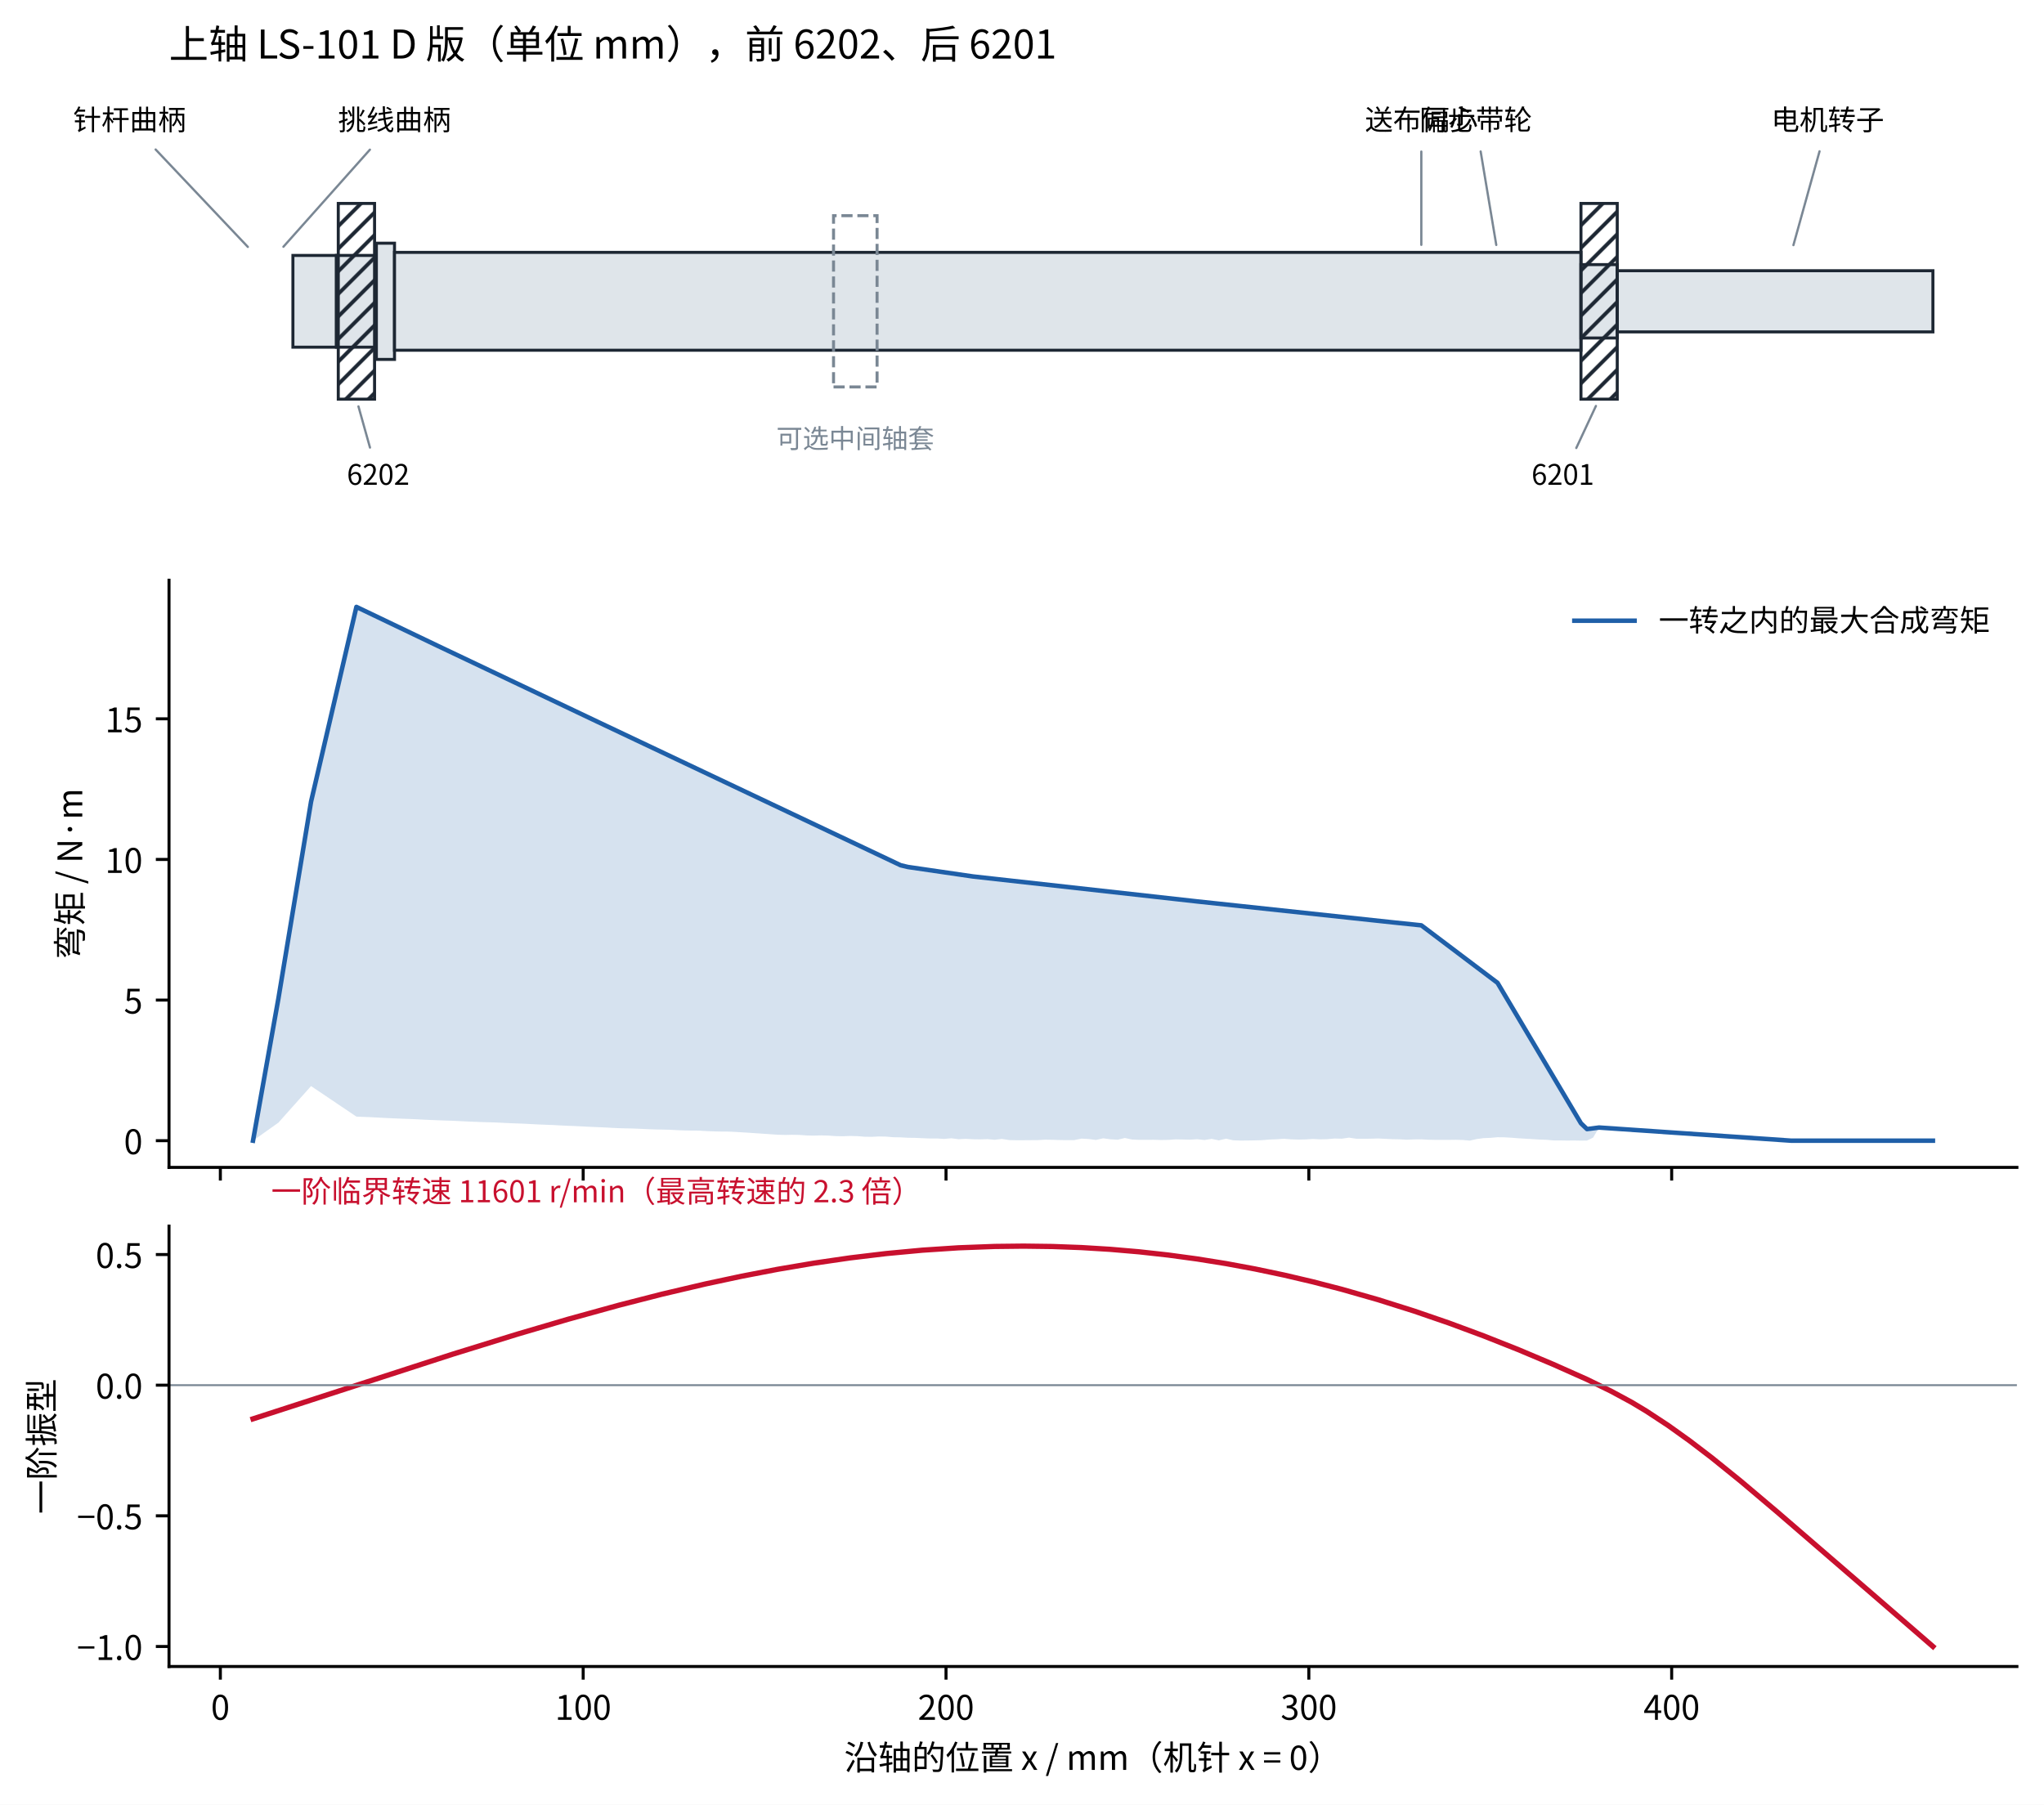
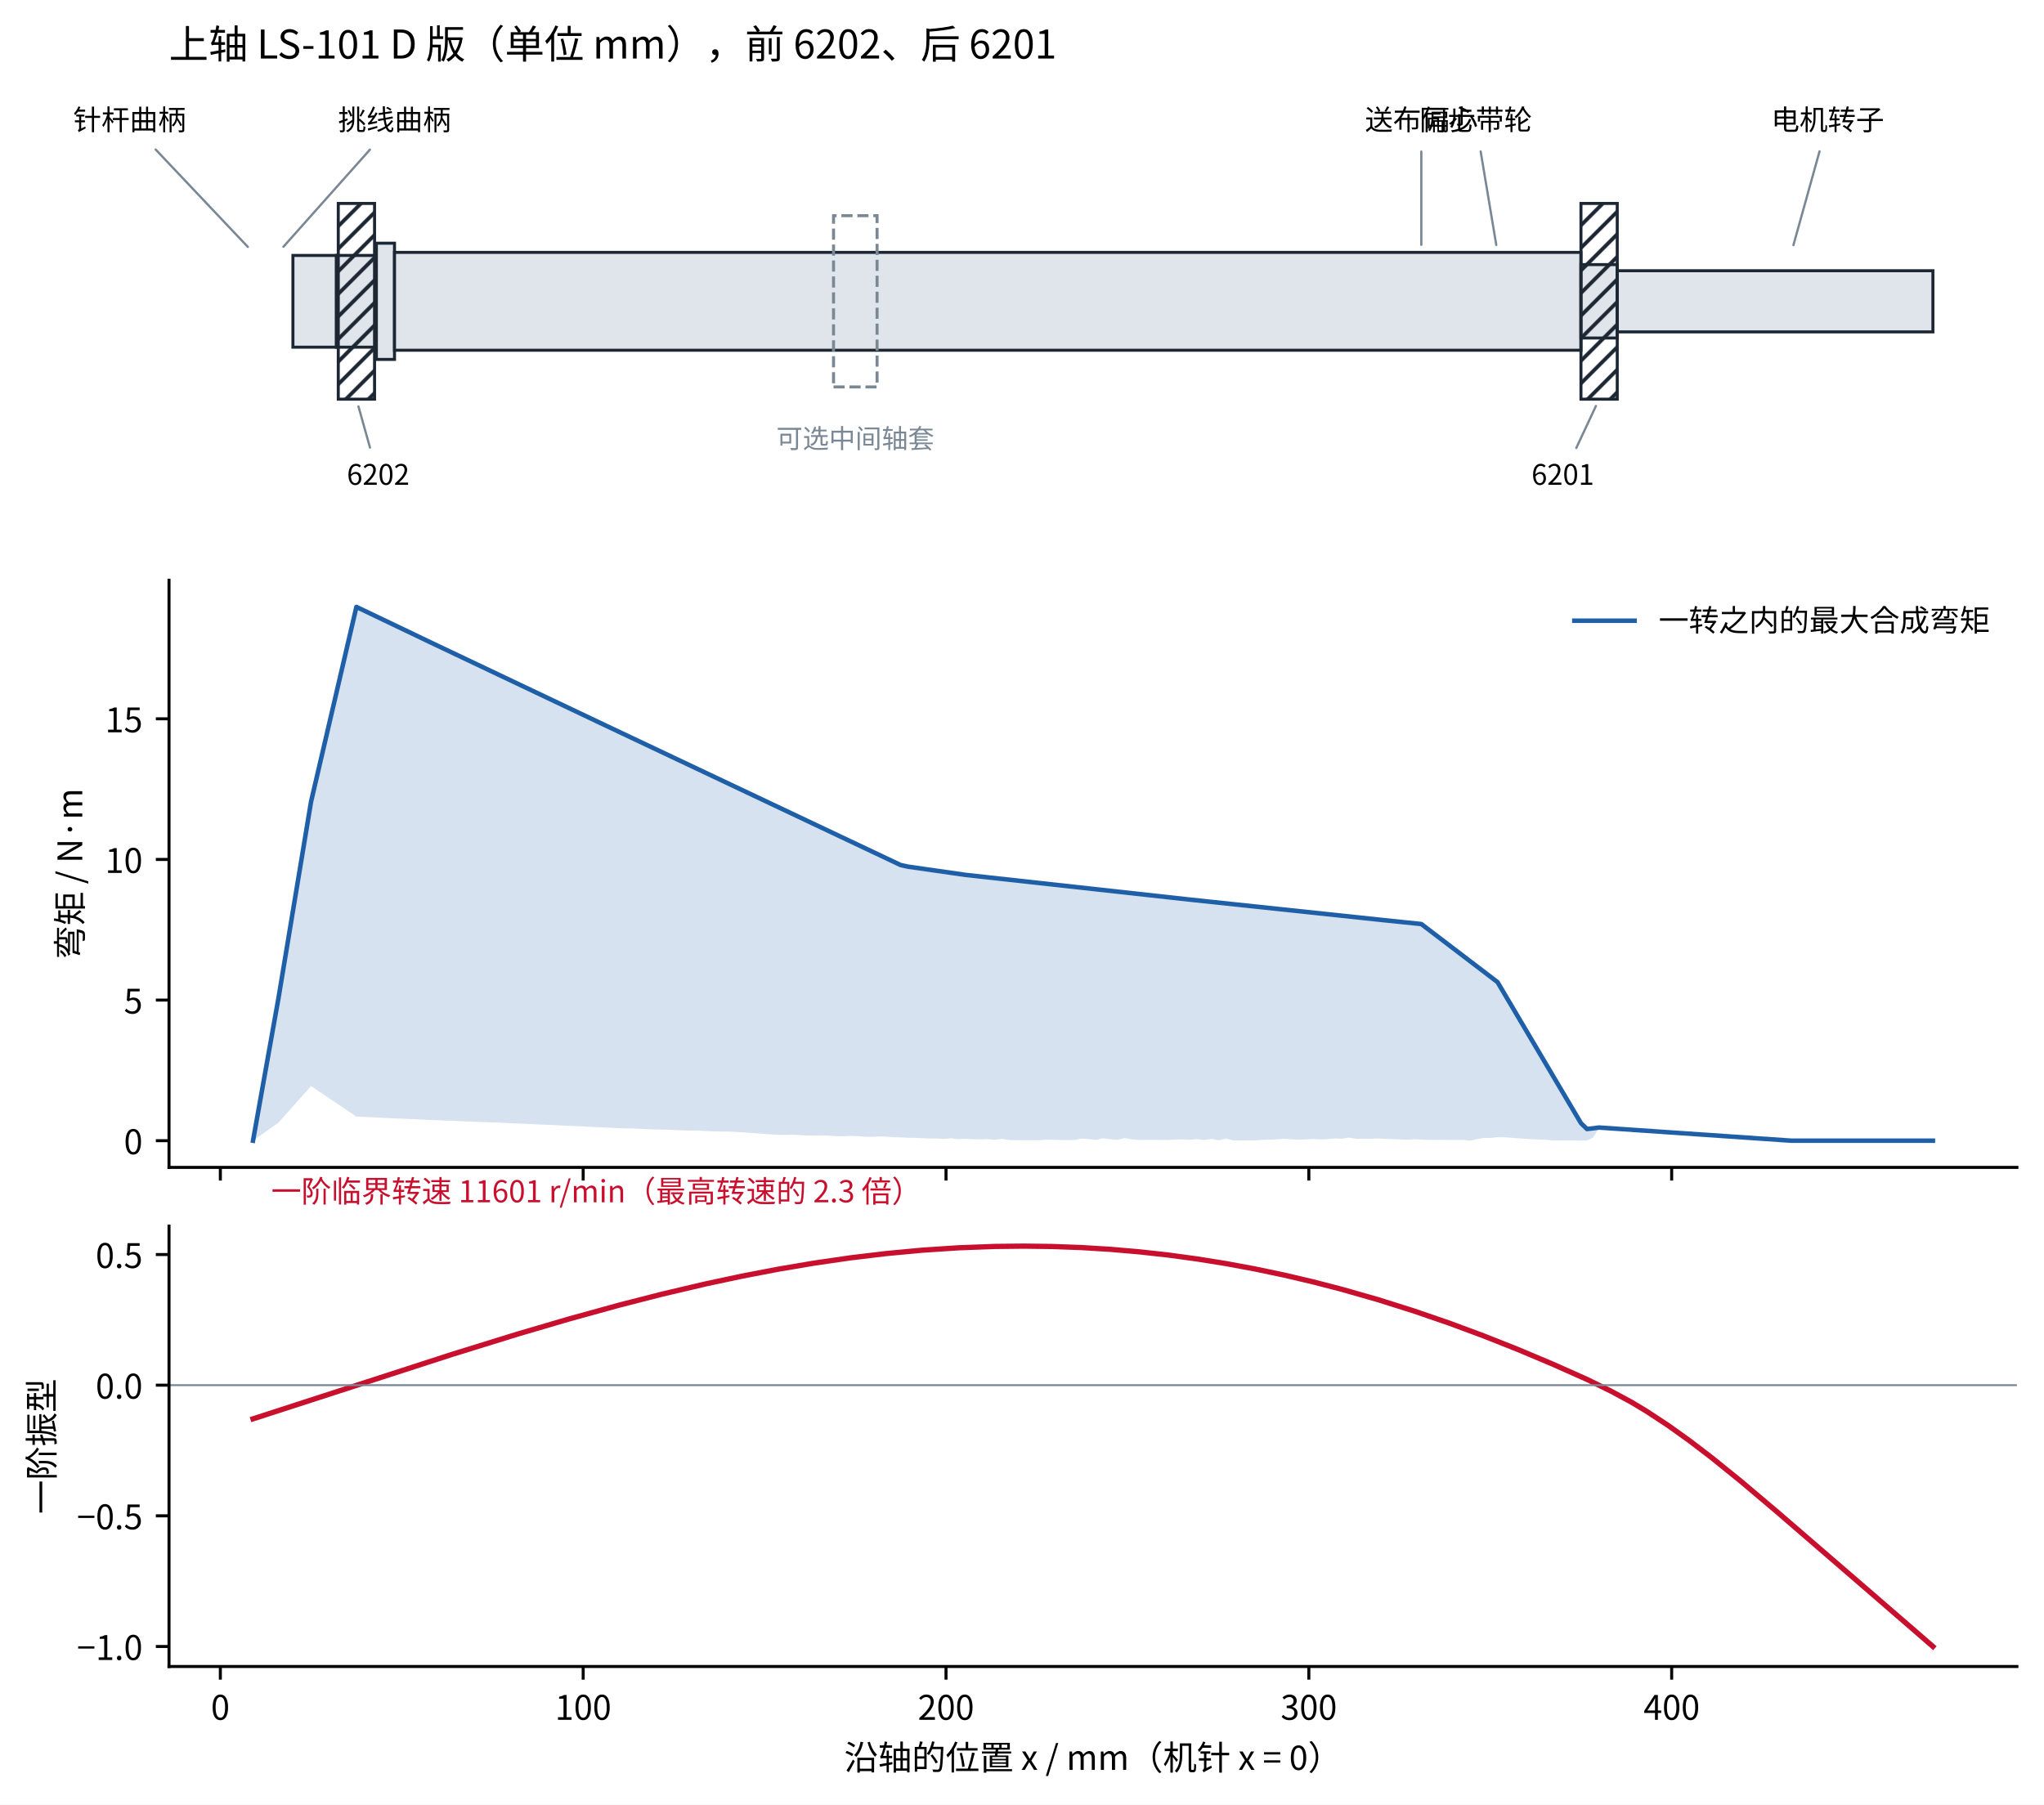
<svg xmlns="http://www.w3.org/2000/svg" xmlns:xlink="http://www.w3.org/1999/xlink" width="543.152pt" height="479.641pt" viewBox="0 0 543.152 479.641" version="1.1">
  <defs>
    <style type="text/css">*{stroke-linejoin: round; stroke-linecap: butt}</style>
  </defs>
  <g id="figure_1">
    <g id="patch_1">
      <path d="M -0 479.641  L 543.152 479.641  L 543.152 -0  L -0 -0  z " style="fill: #ffffff" />
    </g>
    <g id="axes_1">
      <g id="patch_2">
-         <path d="M 77.837 92.269  L 89.407 92.269  L 89.407 67.886  L 77.837 67.886  z " clip-path="url(#pb18a315b94)" style="fill: #dfe5ea; stroke: #1d2733; stroke-width: 0.8; stroke-linejoin: miter" />
+         <path d="M 77.837 92.269  L 89.407 92.269  L 89.407 67.886  L 77.837 67.886  z " clip-path="url(#p783ecdf800)" style="fill: #dfe5ea; stroke: #1d2733; stroke-width: 0.8; stroke-linejoin: miter" />
      </g>
      <g id="patch_3">
-         <path d="M 89.407 92.269  L 100.013 92.269  L 100.013 67.886  L 89.407 67.886  z " clip-path="url(#pb18a315b94)" style="fill: #dfe5ea; stroke: #1d2733; stroke-width: 0.8; stroke-linejoin: miter" />
+         <path d="M 89.407 92.269  L 100.013 92.269  L 100.013 67.886  L 89.407 67.886  z " clip-path="url(#p783ecdf800)" style="fill: #dfe5ea; stroke: #1d2733; stroke-width: 0.8; stroke-linejoin: miter" />
      </g>
      <g id="patch_4">
-         <path d="M 100.013 95.52  L 104.833 95.52  L 104.833 64.635  L 100.013 64.635  z " clip-path="url(#pb18a315b94)" style="fill: #dfe5ea; stroke: #1d2733; stroke-width: 0.8; stroke-linejoin: miter" />
+         <path d="M 100.013 95.52  L 104.833 95.52  L 104.833 64.635  L 100.013 64.635  z " clip-path="url(#p783ecdf800)" style="fill: #dfe5ea; stroke: #1d2733; stroke-width: 0.8; stroke-linejoin: miter" />
      </g>
      <g id="patch_5">
-         <path d="M 104.833 93.082  L 420.109 93.082  L 420.109 67.073  L 104.833 67.073  z " clip-path="url(#pb18a315b94)" style="fill: #dfe5ea; stroke: #1d2733; stroke-width: 0.8; stroke-linejoin: miter" />
+         <path d="M 104.833 93.082  L 420.109 93.082  L 420.109 67.073  L 104.833 67.073  z " clip-path="url(#p783ecdf800)" style="fill: #dfe5ea; stroke: #1d2733; stroke-width: 0.8; stroke-linejoin: miter" />
      </g>
      <g id="patch_6">
-         <path d="M 420.109 89.831  L 429.751 89.831  L 429.751 70.324  L 420.109 70.324  z " clip-path="url(#pb18a315b94)" style="fill: #dfe5ea; stroke: #1d2733; stroke-width: 0.8; stroke-linejoin: miter" />
+         <path d="M 420.109 89.831  L 429.751 89.831  L 429.751 70.324  L 420.109 70.324  z " clip-path="url(#p783ecdf800)" style="fill: #dfe5ea; stroke: #1d2733; stroke-width: 0.8; stroke-linejoin: miter" />
      </g>
      <g id="patch_7">
-         <path d="M 429.751 88.205  L 513.632 88.205  L 513.632 71.95  L 429.751 71.95  z " clip-path="url(#pb18a315b94)" style="fill: #dfe5ea; stroke: #1d2733; stroke-width: 0.8; stroke-linejoin: miter" />
+         <path d="M 429.751 88.205  L 513.632 88.205  L 513.632 71.95  L 429.751 71.95  z " clip-path="url(#p783ecdf800)" style="fill: #dfe5ea; stroke: #1d2733; stroke-width: 0.8; stroke-linejoin: miter" />
      </g>
      <g id="patch_8">
-         <path d="M 89.889 106.086  L 99.531 106.086  L 99.531 54.068  L 89.889 54.068  z " clip-path="url(#pb18a315b94)" style="fill: url(#h72ec50ceb5); stroke: #1d2733; stroke-width: 0.8; stroke-linejoin: miter" />
+         <path d="M 89.889 106.086  L 99.531 106.086  L 99.531 54.068  L 89.889 54.068  z " clip-path="url(#p783ecdf800)" style="fill: url(#he41f9a1847); stroke: #1d2733; stroke-width: 0.8; stroke-linejoin: miter" />
      </g>
      <g id="patch_9">
-         <path d="M 420.109 106.086  L 429.751 106.086  L 429.751 54.068  L 420.109 54.068  z " clip-path="url(#pb18a315b94)" style="fill: url(#h72ec50ceb5); stroke: #1d2733; stroke-width: 0.8; stroke-linejoin: miter" />
+         <path d="M 420.109 106.086  L 429.751 106.086  L 429.751 54.068  L 420.109 54.068  z " clip-path="url(#p783ecdf800)" style="fill: url(#he41f9a1847); stroke: #1d2733; stroke-width: 0.8; stroke-linejoin: miter" />
      </g>
      <g id="patch_10">
-         <path d="M 221.495 102.835  L 233.065 102.835  L 233.065 57.32  L 221.495 57.32  L 221.495 102.835  z " clip-path="url(#pb18a315b94)" style="fill: none; stroke-dasharray: 2.96,1.28; stroke-dashoffset: 0; stroke: #7a8794; stroke-width: 0.8; stroke-linejoin: miter" />
+         <path d="M 221.495 102.835  L 233.065 102.835  L 233.065 57.32  L 221.495 57.32  L 221.495 102.835  z " clip-path="url(#p783ecdf800)" style="fill: none; stroke-dasharray: 2.96,1.28; stroke-dashoffset: 0; stroke: #7a8794; stroke-width: 0.8; stroke-linejoin: miter" />
      </g>
      <g id="patch_11">
        <path d="M 41.357 39.733  Q 53.607 52.677 65.858 65.621  " style="fill: none; stroke: #7a8794; stroke-width: 0.6; stroke-linecap: round" />
      </g>
      <g id="text_1">
        <text style="font-size: 7.5px; font-family: 'Noto Sans CJK JP', 'DejaVu Sans'; text-anchor: middle" x="34.451" y="34.562" transform="rotate(-0 34.45072 34.56179)">针杆曲柄</text>
      </g>
      <g id="patch_12">
        <path d="M 98.316 118.949  Q 96.783 113.48 95.25 108.011  " style="fill: none; stroke: #7a8794; stroke-width: 0.6; stroke-linecap: round" />
      </g>
      <g id="text_2">
        <text style="font-size: 7.5px; font-family: 'Noto Sans CJK JP', 'DejaVu Sans'; text-anchor: middle" x="100.495" y="128.844" transform="rotate(-0 100.4948 128.844)">6202</text>
      </g>
      <g id="patch_13">
        <path d="M 98.296 39.775  Q 86.805 52.676 75.313 65.577  " style="fill: none; stroke: #7a8794; stroke-width: 0.6; stroke-linecap: round" />
      </g>
      <g id="text_3">
        <text style="font-size: 7.5px; font-family: 'Noto Sans CJK JP', 'DejaVu Sans'; text-anchor: middle" x="104.833" y="34.562" transform="rotate(-0 104.8334 34.56179)">挑线曲柄</text>
      </g>
      <g id="patch_14">
        <path d="M 377.687 40.283  Q 377.687 52.679 377.687 65.075  " style="fill: none; stroke: #7a8794; stroke-width: 0.6; stroke-linecap: round" />
      </g>
      <g id="text_4">
        <text style="font-size: 7.5px; font-family: 'Noto Sans CJK JP', 'DejaVu Sans'; text-anchor: middle" x="377.687" y="34.562" transform="rotate(-0 377.687 34.56179)">送布偏心</text>
      </g>
      <g id="patch_15">
        <path d="M 418.866 119.064  Q 421.475 113.48 424.085 107.895  " style="fill: none; stroke: #7a8794; stroke-width: 0.6; stroke-linecap: round" />
      </g>
      <g id="text_5">
        <text style="font-size: 7.5px; font-family: 'Noto Sans CJK JP', 'DejaVu Sans'; text-anchor: middle" x="415.289" y="128.844" transform="rotate(-0 415.2887 128.844)">6201</text>
      </g>
      <g id="patch_16">
        <path d="M 393.455 40.255  Q 395.53 52.677 397.604 65.099  " style="fill: none; stroke: #7a8794; stroke-width: 0.6; stroke-linecap: round" />
      </g>
      <g id="text_6">
        <text style="font-size: 7.5px; font-family: 'Noto Sans CJK JP', 'DejaVu Sans'; text-anchor: middle" x="392.149" y="34.562" transform="rotate(-0 392.1492 34.56179)">同步带轮</text>
      </g>
      <g id="patch_17">
        <path d="M 483.507 40.213  Q 480.036 52.681 476.566 65.148  " style="fill: none; stroke: #7a8794; stroke-width: 0.6; stroke-linecap: round" />
      </g>
      <g id="text_7">
        <text style="font-size: 7.5px; font-family: 'Noto Sans CJK JP', 'DejaVu Sans'; text-anchor: middle" x="485.671" y="34.562" transform="rotate(-0 485.6715 34.56179)">电机转子</text>
      </g>
      <g id="text_8">
        <text style="font-size: 7px; font-family: 'Noto Sans CJK JP', 'DejaVu Sans'; text-anchor: middle; fill: #7a8794" x="227.28" y="119.091" transform="rotate(-0 227.2801 119.0907)">可选中间轴套</text>
      </g>
      <g id="text_9">
        <text style="font-size: 10.5px; font-family: 'Noto Sans CJK JP', 'DejaVu Sans'; text-anchor: start" x="44.912" y="15.557" transform="rotate(-0 44.91172 15.55734)">上轴 LS-101 D 版（单位 mm），前 6202、后 6201</text>
      </g>
    </g>
    <g id="axes_2">
      <g id="patch_18">
        <path d="M 44.912 310.256  L 535.952 310.256  L 535.952 154.203  L 44.912 154.203  z " style="fill: #ffffff" />
      </g>
      <g id="FillBetweenPolyCollection_1">
        <defs>
-           <path id="m62ed401548" d="M 67.232 -176.479  L 67.232 -176.479  L 68.919 -177.678  L 70.606 -178.877  L 72.293 -180.077  L 73.981 -181.276  L 75.909 -183.437  L 77.837 -185.597  L 79.444 -187.398  L 81.051 -189.199  L 82.658 -191  L 84.345 -189.862  L 86.033 -188.725  L 87.72 -187.588  L 89.407 -186.451  L 91.175 -185.26  L 92.942 -184.07  L 94.71 -182.881  L 96.478 -182.805  L 98.245 -182.739  L 100.013 -182.65  L 101.62 -182.564  L 103.227 -182.483  L 104.833 -182.41  L 106.755 -182.331  L 108.676 -182.264  L 110.598 -182.178  L 112.519 -182.078  L 114.441 -181.987  L 116.362 -181.908  L 118.284 -181.839  L 120.205 -181.782  L 122.127 -181.685  L 124.048 -181.591  L 125.97 -181.508  L 127.891 -181.437  L 129.813 -181.378  L 131.735 -181.323  L 133.656 -181.224  L 135.578 -181.136  L 137.499 -181.06  L 139.421 -180.989  L 141.342 -180.883  L 143.264 -180.79  L 145.185 -180.713  L 147.107 -180.638  L 149.028 -180.531  L 150.95 -180.44  L 152.871 -180.366  L 154.793 -180.273  L 156.714 -180.17  L 158.636 -180.089  L 160.557 -180.009  L 162.479 -179.899  L 164.4 -179.813  L 166.322 -179.753  L 168.243 -179.721  L 170.165 -179.637  L 172.086 -179.542  L 174.008 -179.475  L 175.929 -179.437  L 177.851 -179.394  L 179.772 -179.288  L 181.694 -179.212  L 183.615 -179.17  L 185.537 -179.161  L 187.458 -179.051  L 189.38 -178.966  L 191.301 -178.917  L 193.223 -178.907  L 195.144 -178.83  L 197.066 -178.714  L 198.987 -178.592  L 200.909 -178.458  L 202.83 -178.328  L 204.752 -178.199  L 206.673 -178.064  L 208.595 -178.012  L 210.516 -178.051  L 212.438 -178.01  L 214.359 -177.874  L 216.281 -177.831  L 218.202 -177.89  L 220.124 -177.841  L 222.045 -177.699  L 223.967 -177.664  L 225.888 -177.743  L 227.81 -177.692  L 229.731 -177.541  L 231.653 -177.51  L 233.574 -177.608  L 235.496 -177.563  L 237.417 -177.398  L 239.339 -177.367  L 241.26 -177.259  L 243.182 -177.235  L 245.103 -177.141  L 247.025 -177.07  L 248.946 -177.076  L 250.868 -176.953  L 252.789 -177.126  L 254.711 -176.876  L 256.632 -176.975  L 258.554 -176.862  L 260.475 -176.835  L 262.397 -176.897  L 264.318 -176.721  L 266.24 -176.953  L 268.161 -176.643  L 270.083 -176.608  L 272.004 -176.61  L 273.926 -176.626  L 275.847 -176.639  L 277.769 -176.754  L 279.69 -176.711  L 281.612 -176.651  L 283.533 -176.628  L 285.455 -176.635  L 287.376 -177.035  L 289.298 -176.928  L 291.219 -176.676  L 293.141 -177.117  L 295.062 -176.858  L 296.984 -176.734  L 298.905 -177.2  L 300.827 -176.791  L 302.748 -176.702  L 304.67 -176.701  L 306.591 -176.719  L 308.513 -176.663  L 310.434 -176.693  L 312.356 -176.833  L 314.277 -176.8  L 316.199 -176.75  L 318.12 -176.872  L 320.042 -176.656  L 321.963 -176.963  L 323.885 -176.567  L 325.806 -177.016  L 327.728 -176.587  L 329.649 -176.517  L 331.571 -176.535  L 333.492 -176.567  L 335.414 -176.625  L 337.335 -176.787  L 339.257 -176.86  L 341.178 -176.992  L 343.1 -176.84  L 345.021 -176.773  L 346.943 -176.821  L 348.864 -176.938  L 350.786 -176.845  L 352.707 -176.89  L 354.629 -177.059  L 356.55 -177.012  L 358.472 -177.292  L 360.393 -177.004  L 362.315 -176.992  L 364.236 -177.011  L 366.158 -177.074  L 368.079 -176.977  L 370.001 -176.884  L 371.922 -176.851  L 373.844 -176.738  L 375.766 -176.826  L 377.687 -176.845  L 379.528 -176.733  L 381.368 -176.698  L 383.209 -176.7  L 385.05 -176.693  L 386.89 -176.72  L 388.731 -176.665  L 390.572 -176.503  L 392.412 -176.917  L 394.253 -177.161  L 396.093 -177.24  L 397.934 -177.399  L 399.782 -177.379  L 401.63 -177.271  L 403.478 -177.124  L 405.326 -177.015  L 407.174 -176.904  L 409.022 -176.788  L 410.87 -176.725  L 412.718 -176.555  L 414.566 -176.551  L 416.414 -176.52  L 418.262 -176.535  L 420.109 -176.502  L 421.716 -176.526  L 423.323 -177.286  L 424.93 -179.976  L 426.537 -179.866  L 428.144 -179.756  L 429.751 -179.646  L 431.679 -179.514  L 433.608 -179.382  L 435.536 -179.25  L 437.464 -179.118  L 439.392 -178.986  L 441.321 -178.855  L 443.249 -178.723  L 445.177 -178.591  L 447.106 -178.459  L 449.034 -178.327  L 450.962 -178.195  L 452.89 -178.063  L 454.819 -177.931  L 456.747 -177.799  L 458.675 -177.667  L 460.604 -177.535  L 462.532 -177.403  L 464.46 -177.271  L 466.389 -177.139  L 468.317 -177.007  L 470.245 -176.875  L 472.173 -176.743  L 474.102 -176.611  L 476.03 -176.479  L 477.91 -176.479  L 479.79 -176.479  L 481.67 -176.479  L 483.55 -176.479  L 485.43 -176.479  L 487.311 -176.479  L 489.191 -176.479  L 491.071 -176.479  L 492.951 -176.479  L 494.831 -176.479  L 496.711 -176.479  L 498.591 -176.479  L 500.471 -176.479  L 502.351 -176.479  L 504.231 -176.479  L 506.111 -176.479  L 507.991 -176.479  L 509.872 -176.479  L 511.752 -176.479  L 513.632 -176.479  L 513.632 -176.479  L 513.632 -176.479  L 511.752 -176.479  L 509.872 -176.479  L 507.991 -176.479  L 506.111 -176.479  L 504.231 -176.479  L 502.351 -176.479  L 500.471 -176.479  L 498.591 -176.479  L 496.711 -176.479  L 494.831 -176.479  L 492.951 -176.479  L 491.071 -176.479  L 489.191 -176.479  L 487.311 -176.479  L 485.43 -176.479  L 483.55 -176.479  L 481.67 -176.479  L 479.79 -176.479  L 477.91 -176.479  L 476.03 -176.479  L 474.102 -176.611  L 472.173 -176.743  L 470.245 -176.875  L 468.317 -177.007  L 466.389 -177.139  L 464.46 -177.271  L 462.532 -177.403  L 460.604 -177.535  L 458.675 -177.667  L 456.747 -177.799  L 454.819 -177.931  L 452.89 -178.063  L 450.962 -178.195  L 449.034 -178.327  L 447.106 -178.459  L 445.177 -178.591  L 443.249 -178.723  L 441.321 -178.855  L 439.392 -178.986  L 437.464 -179.118  L 435.536 -179.25  L 433.608 -179.382  L 431.679 -179.514  L 429.751 -179.646  L 428.144 -179.756  L 426.537 -179.866  L 424.93 -179.976  L 423.323 -179.771  L 421.716 -179.567  L 420.109 -181.104  L 418.262 -184.214  L 416.414 -187.324  L 414.566 -190.435  L 412.718 -193.546  L 410.87 -196.656  L 409.022 -199.767  L 407.174 -202.878  L 405.326 -205.989  L 403.478 -209.1  L 401.63 -212.211  L 399.782 -215.322  L 397.934 -218.433  L 396.093 -219.821  L 394.253 -221.21  L 392.412 -222.599  L 390.572 -223.989  L 388.731 -225.378  L 386.89 -226.767  L 385.05 -228.157  L 383.209 -229.546  L 381.368 -230.936  L 379.528 -232.326  L 377.687 -233.716  L 375.766 -233.915  L 373.844 -234.116  L 371.922 -234.316  L 370.001 -234.517  L 368.079 -234.718  L 366.158 -234.92  L 364.236 -235.122  L 362.315 -235.325  L 360.393 -235.527  L 358.472 -235.73  L 356.55 -235.934  L 354.629 -236.138  L 352.707 -236.342  L 350.786 -236.546  L 348.864 -236.751  L 346.943 -236.956  L 345.021 -237.162  L 343.1 -237.368  L 341.178 -237.574  L 339.257 -237.78  L 337.335 -237.987  L 335.414 -238.194  L 333.492 -238.402  L 331.571 -238.609  L 329.649 -238.817  L 327.728 -239.026  L 325.806 -239.234  L 323.885 -239.443  L 321.963 -239.652  L 320.042 -239.862  L 318.12 -240.072  L 316.199 -240.282  L 314.277 -240.492  L 312.356 -240.702  L 310.434 -240.913  L 308.513 -241.125  L 306.591 -241.336  L 304.67 -241.548  L 302.748 -241.76  L 300.827 -241.972  L 298.905 -242.184  L 296.984 -242.397  L 295.062 -242.61  L 293.141 -242.823  L 291.219 -243.037  L 289.298 -243.25  L 287.376 -243.464  L 285.455 -243.679  L 283.533 -243.893  L 281.612 -244.108  L 279.69 -244.323  L 277.769 -244.538  L 275.847 -244.753  L 273.926 -244.969  L 272.004 -245.185  L 270.083 -245.401  L 268.161 -245.617  L 266.24 -245.834  L 264.318 -246.05  L 262.397 -246.267  L 260.475 -246.485  L 258.554 -246.702  L 256.632 -246.921  L 254.711 -247.208  L 252.789 -247.495  L 250.868 -247.783  L 248.946 -248.071  L 247.025 -248.359  L 245.103 -248.647  L 243.182 -248.935  L 241.26 -249.223  L 239.339 -249.681  L 237.417 -250.591  L 235.496 -251.5  L 233.574 -252.41  L 231.653 -253.32  L 229.731 -254.23  L 227.81 -255.14  L 225.888 -256.049  L 223.967 -256.959  L 222.045 -257.869  L 220.124 -258.779  L 218.202 -259.688  L 216.281 -260.598  L 214.359 -261.508  L 212.438 -262.418  L 210.516 -263.328  L 208.595 -264.237  L 206.673 -265.147  L 204.752 -266.057  L 202.83 -266.967  L 200.909 -267.877  L 198.987 -268.786  L 197.066 -269.696  L 195.144 -270.606  L 193.223 -271.516  L 191.301 -272.425  L 189.38 -273.335  L 187.458 -274.245  L 185.537 -275.155  L 183.615 -276.065  L 181.694 -276.974  L 179.772 -277.884  L 177.851 -278.794  L 175.929 -279.704  L 174.008 -280.614  L 172.086 -281.523  L 170.165 -282.433  L 168.243 -283.343  L 166.322 -284.253  L 164.4 -285.162  L 162.479 -286.072  L 160.557 -286.982  L 158.636 -287.892  L 156.714 -288.802  L 154.793 -289.711  L 152.871 -290.621  L 150.95 -291.531  L 149.028 -292.441  L 147.107 -293.351  L 145.185 -294.26  L 143.264 -295.17  L 141.342 -296.08  L 139.421 -296.99  L 137.499 -297.9  L 135.578 -298.809  L 133.656 -299.719  L 131.735 -300.63  L 129.813 -301.548  L 127.891 -302.466  L 125.97 -303.384  L 124.048 -304.302  L 122.127 -305.221  L 120.205 -306.139  L 118.284 -307.057  L 116.362 -307.975  L 114.441 -308.894  L 112.519 -309.812  L 110.598 -310.73  L 108.676 -311.648  L 106.755 -312.567  L 104.833 -313.485  L 103.227 -314.253  L 101.62 -315.021  L 100.013 -315.789  L 98.245 -316.638  L 96.478 -317.489  L 94.71 -318.345  L 92.942 -310.728  L 91.175 -303.117  L 89.407 -295.516  L 87.72 -288.269  L 86.033 -281.032  L 84.345 -273.808  L 82.658 -266.596  L 81.051 -256.865  L 79.444 -247.146  L 77.837 -237.444  L 75.909 -225.83  L 73.981 -214.265  L 72.293 -204.818  L 70.606 -195.372  L 68.919 -185.925  L 67.232 -176.479  z " />
+           <path id="mfabdada6b4" d="M 67.232 -176.479  L 67.232 -176.479  L 68.919 -177.678  L 70.606 -178.877  L 72.293 -180.077  L 73.981 -181.276  L 75.909 -183.437  L 77.837 -185.597  L 79.444 -187.398  L 81.051 -189.199  L 82.658 -191  L 84.345 -189.862  L 86.033 -188.725  L 87.72 -187.588  L 89.407 -186.451  L 91.175 -185.26  L 92.942 -184.07  L 94.71 -182.881  L 96.478 -182.805  L 98.245 -182.739  L 100.013 -182.65  L 101.62 -182.563  L 103.227 -182.483  L 104.833 -182.409  L 106.755 -182.331  L 108.676 -182.263  L 110.598 -182.178  L 112.519 -182.077  L 114.441 -181.987  L 116.362 -181.907  L 118.284 -181.839  L 120.205 -181.782  L 122.127 -181.686  L 124.048 -181.592  L 125.97 -181.509  L 127.891 -181.438  L 129.813 -181.378  L 131.735 -181.327  L 133.656 -181.227  L 135.578 -181.138  L 137.499 -181.062  L 139.421 -180.992  L 141.342 -180.885  L 143.264 -180.793  L 145.185 -180.714  L 147.107 -180.641  L 149.028 -180.533  L 150.95 -180.441  L 152.871 -180.367  L 154.793 -180.274  L 156.714 -180.171  L 158.636 -180.089  L 160.557 -180.008  L 162.479 -179.898  L 164.4 -179.813  L 166.322 -179.753  L 168.243 -179.721  L 170.165 -179.638  L 172.086 -179.543  L 174.008 -179.475  L 175.929 -179.437  L 177.851 -179.396  L 179.772 -179.29  L 181.694 -179.214  L 183.615 -179.17  L 185.537 -179.16  L 187.458 -179.055  L 189.38 -178.969  L 191.301 -178.918  L 193.223 -178.905  L 195.144 -178.838  L 197.066 -178.715  L 198.987 -178.594  L 200.909 -178.453  L 202.83 -178.315  L 204.752 -178.175  L 206.673 -178.052  L 208.595 -178.015  L 210.516 -178.068  L 212.438 -177.993  L 214.359 -177.866  L 216.281 -177.834  L 218.202 -177.904  L 220.124 -177.832  L 222.045 -177.695  L 223.967 -177.666  L 225.888 -177.751  L 227.81 -177.693  L 229.731 -177.542  L 231.653 -177.509  L 233.574 -177.606  L 235.496 -177.58  L 237.417 -177.406  L 239.339 -177.363  L 241.26 -177.262  L 243.182 -177.239  L 245.103 -177.141  L 247.025 -177.068  L 248.946 -177.066  L 250.868 -176.956  L 252.789 -177.121  L 254.711 -176.874  L 256.632 -176.979  L 258.554 -176.865  L 260.475 -176.832  L 262.397 -176.911  L 264.318 -176.716  L 266.24 -176.98  L 268.161 -176.647  L 270.083 -176.617  L 272.004 -176.611  L 273.926 -176.613  L 275.847 -176.611  L 277.769 -176.728  L 279.69 -176.738  L 281.612 -176.673  L 283.533 -176.642  L 285.455 -176.64  L 287.376 -177.059  L 289.298 -176.922  L 291.219 -176.679  L 293.141 -177.124  L 295.062 -176.869  L 296.984 -176.726  L 298.905 -177.188  L 300.827 -176.818  L 302.748 -176.683  L 304.67 -176.7  L 306.591 -176.704  L 308.513 -176.682  L 310.434 -176.667  L 312.356 -176.796  L 314.277 -176.838  L 316.199 -176.731  L 318.12 -176.893  L 320.042 -176.655  L 321.963 -176.965  L 323.885 -176.576  L 325.806 -177.052  L 327.728 -176.556  L 329.649 -176.53  L 331.571 -176.586  L 333.492 -176.568  L 335.414 -176.688  L 337.335 -176.768  L 339.257 -176.851  L 341.178 -177.001  L 343.1 -176.845  L 345.021 -176.774  L 346.943 -176.821  L 348.864 -176.94  L 350.786 -176.842  L 352.707 -176.893  L 354.629 -177.08  L 356.55 -177.009  L 358.472 -177.301  L 360.393 -176.995  L 362.315 -176.991  L 364.236 -177.011  L 366.158 -177.074  L 368.079 -176.977  L 370.001 -176.899  L 371.922 -176.848  L 373.844 -176.75  L 375.766 -176.875  L 377.687 -176.787  L 379.528 -176.697  L 381.368 -176.687  L 383.209 -176.726  L 385.05 -176.672  L 386.89 -176.689  L 388.731 -176.698  L 390.572 -176.509  L 392.412 -176.885  L 394.253 -177.201  L 396.093 -177.21  L 397.934 -177.411  L 399.782 -177.379  L 401.63 -177.262  L 403.478 -177.106  L 405.326 -176.991  L 407.174 -176.865  L 409.022 -176.814  L 410.87 -176.727  L 412.718 -176.54  L 414.566 -176.556  L 416.414 -176.523  L 418.262 -176.534  L 420.109 -176.502  L 421.716 -176.526  L 423.323 -177.275  L 424.93 -179.976  L 426.537 -179.866  L 428.144 -179.756  L 429.751 -179.646  L 431.679 -179.514  L 433.608 -179.382  L 435.536 -179.25  L 437.464 -179.118  L 439.392 -178.986  L 441.321 -178.855  L 443.249 -178.723  L 445.177 -178.591  L 447.106 -178.459  L 449.034 -178.327  L 450.962 -178.195  L 452.89 -178.063  L 454.819 -177.931  L 456.747 -177.799  L 458.675 -177.667  L 460.604 -177.535  L 462.532 -177.403  L 464.46 -177.271  L 466.389 -177.139  L 468.317 -177.007  L 470.245 -176.875  L 472.173 -176.743  L 474.102 -176.611  L 476.03 -176.479  L 477.91 -176.479  L 479.79 -176.479  L 481.67 -176.479  L 483.55 -176.479  L 485.43 -176.479  L 487.311 -176.479  L 489.191 -176.479  L 491.071 -176.479  L 492.951 -176.479  L 494.831 -176.479  L 496.711 -176.479  L 498.591 -176.479  L 500.471 -176.479  L 502.351 -176.479  L 504.231 -176.479  L 506.111 -176.479  L 507.991 -176.479  L 509.872 -176.479  L 511.752 -176.479  L 513.632 -176.479  L 513.632 -176.479  L 513.632 -176.479  L 511.752 -176.479  L 509.872 -176.479  L 507.991 -176.479  L 506.111 -176.479  L 504.231 -176.479  L 502.351 -176.479  L 500.471 -176.479  L 498.591 -176.479  L 496.711 -176.479  L 494.831 -176.479  L 492.951 -176.479  L 491.071 -176.479  L 489.191 -176.479  L 487.311 -176.479  L 485.43 -176.479  L 483.55 -176.479  L 481.67 -176.479  L 479.79 -176.479  L 477.91 -176.479  L 476.03 -176.479  L 474.102 -176.611  L 472.173 -176.743  L 470.245 -176.875  L 468.317 -177.007  L 466.389 -177.139  L 464.46 -177.271  L 462.532 -177.403  L 460.604 -177.535  L 458.675 -177.667  L 456.747 -177.799  L 454.819 -177.931  L 452.89 -178.063  L 450.962 -178.195  L 449.034 -178.327  L 447.106 -178.459  L 445.177 -178.591  L 443.249 -178.723  L 441.321 -178.855  L 439.392 -178.986  L 437.464 -179.118  L 435.536 -179.25  L 433.608 -179.382  L 431.679 -179.514  L 429.751 -179.646  L 428.144 -179.756  L 426.537 -179.866  L 424.93 -179.976  L 423.323 -179.778  L 421.716 -179.58  L 420.109 -181.14  L 418.262 -184.263  L 416.414 -187.387  L 414.566 -190.511  L 412.718 -193.635  L 410.87 -196.76  L 409.022 -199.884  L 407.174 -203.009  L 405.326 -206.133  L 403.478 -209.258  L 401.63 -212.382  L 399.782 -215.507  L 397.934 -218.631  L 396.093 -220.034  L 394.253 -221.436  L 392.412 -222.839  L 390.572 -224.242  L 388.731 -225.644  L 386.89 -227.047  L 385.05 -228.45  L 383.209 -229.853  L 381.368 -231.257  L 379.528 -232.66  L 377.687 -234.063  L 375.766 -234.261  L 373.844 -234.458  L 371.922 -234.656  L 370.001 -234.855  L 368.079 -235.054  L 366.158 -235.253  L 364.236 -235.453  L 362.315 -235.653  L 360.393 -235.853  L 358.472 -236.054  L 356.55 -236.255  L 354.629 -236.456  L 352.707 -236.658  L 350.786 -236.86  L 348.864 -237.062  L 346.943 -237.265  L 345.021 -237.468  L 343.1 -237.672  L 341.178 -237.875  L 339.257 -238.079  L 337.335 -238.284  L 335.414 -238.488  L 333.492 -238.693  L 331.571 -238.899  L 329.649 -239.104  L 327.728 -239.31  L 325.806 -239.516  L 323.885 -239.723  L 321.963 -239.929  L 320.042 -240.136  L 318.12 -240.344  L 316.199 -240.551  L 314.277 -240.759  L 312.356 -240.967  L 310.434 -241.176  L 308.513 -241.385  L 306.591 -241.594  L 304.67 -241.803  L 302.748 -242.013  L 300.827 -242.222  L 298.905 -242.432  L 296.984 -242.643  L 295.062 -242.853  L 293.141 -243.064  L 291.219 -243.275  L 289.298 -243.486  L 287.376 -243.698  L 285.455 -243.91  L 283.533 -244.122  L 281.612 -244.334  L 279.69 -244.547  L 277.769 -244.759  L 275.847 -244.972  L 273.926 -245.186  L 272.004 -245.399  L 270.083 -245.613  L 268.161 -245.827  L 266.24 -246.041  L 264.318 -246.255  L 262.397 -246.47  L 260.475 -246.685  L 258.554 -246.9  L 256.632 -247.115  L 254.711 -247.33  L 252.789 -247.596  L 250.868 -247.883  L 248.946 -248.169  L 247.025 -248.456  L 245.103 -248.743  L 243.182 -249.03  L 241.26 -249.317  L 239.339 -249.734  L 237.417 -250.643  L 235.496 -251.552  L 233.574 -252.461  L 231.653 -253.37  L 229.731 -254.279  L 227.81 -255.188  L 225.888 -256.097  L 223.967 -257.006  L 222.045 -257.915  L 220.124 -258.825  L 218.202 -259.734  L 216.281 -260.643  L 214.359 -261.552  L 212.438 -262.461  L 210.516 -263.37  L 208.595 -264.279  L 206.673 -265.188  L 204.752 -266.097  L 202.83 -267.006  L 200.909 -267.915  L 198.987 -268.824  L 197.066 -269.734  L 195.144 -270.643  L 193.223 -271.552  L 191.301 -272.461  L 189.38 -273.37  L 187.458 -274.279  L 185.537 -275.188  L 183.615 -276.097  L 181.694 -277.006  L 179.772 -277.915  L 177.851 -278.824  L 175.929 -279.733  L 174.008 -280.643  L 172.086 -281.552  L 170.165 -282.461  L 168.243 -283.37  L 166.322 -284.279  L 164.4 -285.188  L 162.479 -286.097  L 160.557 -287.006  L 158.636 -287.915  L 156.714 -288.824  L 154.793 -289.733  L 152.871 -290.643  L 150.95 -291.552  L 149.028 -292.461  L 147.107 -293.37  L 145.185 -294.279  L 143.264 -295.188  L 141.342 -296.097  L 139.421 -297.006  L 137.499 -297.915  L 135.578 -298.824  L 133.656 -299.733  L 131.735 -300.647  L 129.813 -301.564  L 127.891 -302.482  L 125.97 -303.399  L 124.048 -304.316  L 122.127 -305.234  L 120.205 -306.151  L 118.284 -307.068  L 116.362 -307.986  L 114.441 -308.903  L 112.519 -309.82  L 110.598 -310.738  L 108.676 -311.655  L 106.755 -312.572  L 104.833 -313.49  L 103.227 -314.257  L 101.62 -315.024  L 100.013 -315.791  L 98.245 -316.639  L 96.478 -317.489  L 94.71 -318.345  L 92.942 -310.728  L 91.175 -303.117  L 89.407 -295.516  L 87.72 -288.269  L 86.033 -281.032  L 84.345 -273.808  L 82.658 -266.596  L 81.051 -256.865  L 79.444 -247.146  L 77.837 -237.444  L 75.909 -225.83  L 73.981 -214.265  L 72.293 -204.818  L 70.606 -195.372  L 68.919 -185.925  L 67.232 -176.479  z " />
        </defs>
-         <g clip-path="url(#p573599bbda)">
-           <use xlink:href="#m62ed401548" x="0" y="479.641" style="fill: #1f5fa8; fill-opacity: 0.18" />
+         <g clip-path="url(#p3ee88d059f)">
+           <use xlink:href="#mfabdada6b4" x="0" y="479.641" style="fill: #1f5fa8; fill-opacity: 0.18" />
        </g>
      </g>
      <g id="matplotlib.axis_1">
        <g id="xtick_1">
          <g id="line2d_1">
            <defs>
-               <path id="mc5f1d8b787" d="M 0 0  L 0 3.5  " style="stroke: #000000; stroke-width: 0.8" />
+               <path id="m1f0c818e52" d="M 0 0  L 0 3.5  " style="stroke: #000000; stroke-width: 0.8" />
            </defs>
            <g>
-               <use xlink:href="#mc5f1d8b787" x="58.554" y="310.256" style="stroke: #000000; stroke-width: 0.8" />
+               <use xlink:href="#m1f0c818e52" x="58.554" y="310.256" style="stroke: #000000; stroke-width: 0.8" />
            </g>
          </g>
        </g>
        <g id="xtick_2">
          <g id="line2d_2">
            <g>
-               <use xlink:href="#mc5f1d8b787" x="154.969" y="310.256" style="stroke: #000000; stroke-width: 0.8" />
+               <use xlink:href="#m1f0c818e52" x="154.969" y="310.256" style="stroke: #000000; stroke-width: 0.8" />
            </g>
          </g>
        </g>
        <g id="xtick_3">
          <g id="line2d_3">
            <g>
-               <use xlink:href="#mc5f1d8b787" x="251.384" y="310.256" style="stroke: #000000; stroke-width: 0.8" />
+               <use xlink:href="#m1f0c818e52" x="251.384" y="310.256" style="stroke: #000000; stroke-width: 0.8" />
            </g>
          </g>
        </g>
        <g id="xtick_4">
          <g id="line2d_4">
            <g>
-               <use xlink:href="#mc5f1d8b787" x="347.798" y="310.256" style="stroke: #000000; stroke-width: 0.8" />
+               <use xlink:href="#m1f0c818e52" x="347.798" y="310.256" style="stroke: #000000; stroke-width: 0.8" />
            </g>
          </g>
        </g>
        <g id="xtick_5">
          <g id="line2d_5">
            <g>
-               <use xlink:href="#mc5f1d8b787" x="444.213" y="310.256" style="stroke: #000000; stroke-width: 0.8" />
+               <use xlink:href="#m1f0c818e52" x="444.213" y="310.256" style="stroke: #000000; stroke-width: 0.8" />
            </g>
          </g>
        </g>
      </g>
      <g id="matplotlib.axis_2">
        <g id="ytick_1">
          <g id="line2d_6">
            <defs>
-               <path id="m9d3dc48933" d="M 0 0  L -3.5 0  " style="stroke: #000000; stroke-width: 0.8" />
+               <path id="m07fbdade38" d="M 0 0  L -3.5 0  " style="stroke: #000000; stroke-width: 0.8" />
            </defs>
            <g>
-               <use xlink:href="#m9d3dc48933" x="44.912" y="303.163" style="stroke: #000000; stroke-width: 0.8" />
+               <use xlink:href="#m07fbdade38" x="44.912" y="303.163" style="stroke: #000000; stroke-width: 0.8" />
            </g>
          </g>
          <g id="text_10">
            <text style="font-size: 9px; font-family: 'Noto Sans CJK JP', 'DejaVu Sans'; text-anchor: end" x="37.912" y="306.744" transform="rotate(-0 37.91172 306.7444)">0</text>
          </g>
        </g>
        <g id="ytick_2">
          <g id="line2d_7">
            <g>
-               <use xlink:href="#m9d3dc48933" x="44.912" y="265.788" style="stroke: #000000; stroke-width: 0.8" />
+               <use xlink:href="#m07fbdade38" x="44.912" y="265.788" style="stroke: #000000; stroke-width: 0.8" />
            </g>
          </g>
          <g id="text_11">
            <text style="font-size: 9px; font-family: 'Noto Sans CJK JP', 'DejaVu Sans'; text-anchor: end" x="37.912" y="269.37" transform="rotate(-0 37.91172 269.3701)">5</text>
          </g>
        </g>
        <g id="ytick_3">
          <g id="line2d_8">
            <g>
-               <use xlink:href="#m9d3dc48933" x="44.912" y="228.414" style="stroke: #000000; stroke-width: 0.8" />
+               <use xlink:href="#m07fbdade38" x="44.912" y="228.414" style="stroke: #000000; stroke-width: 0.8" />
            </g>
          </g>
          <g id="text_12">
            <text style="font-size: 9px; font-family: 'Noto Sans CJK JP', 'DejaVu Sans'; text-anchor: end" x="37.912" y="231.996" transform="rotate(-0 37.91172 231.9958)">10</text>
          </g>
        </g>
        <g id="ytick_4">
          <g id="line2d_9">
            <g>
-               <use xlink:href="#m9d3dc48933" x="44.912" y="191.04" style="stroke: #000000; stroke-width: 0.8" />
+               <use xlink:href="#m07fbdade38" x="44.912" y="191.04" style="stroke: #000000; stroke-width: 0.8" />
            </g>
          </g>
          <g id="text_13">
            <text style="font-size: 9px; font-family: 'Noto Sans CJK JP', 'DejaVu Sans'; text-anchor: end" x="37.912" y="194.622" transform="rotate(-0 37.91172 194.6216)">15</text>
          </g>
        </g>
        <g id="text_14">
          <text style="font-size: 9px; font-family: 'Noto Sans CJK JP', 'DejaVu Sans'; text-anchor: middle" x="21.86" y="232.229" transform="rotate(-90 21.86016 232.2293)">弯矩 / N·m</text>
        </g>
      </g>
      <g id="line2d_10">
-         <path d="M 67.232 303.163  L 73.981 265.377  L 82.658 213.046  L 94.71 161.296  L 116.362 171.666  L 158.636 191.749  L 239.339 229.961  L 241.26 230.418  L 258.554 232.939  L 318.12 239.57  L 370.001 245.124  L 377.687 245.926  L 397.934 261.209  L 420.109 298.537  L 421.716 300.075  L 424.93 299.665  L 476.03 303.163  L 513.632 303.163  L 513.632 303.163  " clip-path="url(#p573599bbda)" style="fill: none; stroke: #1f5fa8; stroke-width: 1.2; stroke-linecap: square" />
+         <path d="M 67.232 303.163  L 73.981 265.377  L 82.658 213.046  L 94.71 161.296  L 114.441 170.738  L 160.557 192.635  L 239.339 229.908  L 241.26 230.325  L 256.632 232.527  L 316.199 239.09  L 368.079 244.587  L 377.687 245.578  L 397.934 261.01  L 420.109 298.502  L 421.716 300.061  L 424.93 299.665  L 476.03 303.163  L 513.632 303.163  L 513.632 303.163  " clip-path="url(#p3ee88d059f)" style="fill: none; stroke: #1f5fa8; stroke-width: 1.2; stroke-linecap: square" />
      </g>
      <g id="patch_19">
        <path d="M 44.912 310.256  L 44.912 154.203  " style="fill: none; stroke: #000000; stroke-width: 0.8; stroke-linejoin: miter; stroke-linecap: square" />
      </g>
      <g id="patch_20">
        <path d="M 44.912 310.256  L 535.952 310.256  " style="fill: none; stroke: #000000; stroke-width: 0.8; stroke-linejoin: miter; stroke-linecap: square" />
      </g>
      <g id="legend_1">
        <g id="line2d_11">
          <path d="M 418.352 164.97  L 426.352 164.97  L 434.352 164.97  " style="fill: none; stroke: #1f5fa8; stroke-width: 1.2; stroke-linecap: square" />
        </g>
        <g id="text_15">
          <text style="font-size: 8px; font-family: 'Noto Sans CJK JP', 'DejaVu Sans'; text-anchor: start" x="440.752" y="167.77" transform="rotate(-0 440.7517 167.7702)">一转之内的最大合成弯矩</text>
        </g>
      </g>
    </g>
    <g id="axes_3">
      <g id="patch_21">
        <path d="M 44.912 442.901  L 535.952 442.901  L 535.952 325.861  L 44.912 325.861  z " style="fill: #ffffff" />
      </g>
      <g id="matplotlib.axis_3">
        <g id="xtick_6">
          <g id="line2d_12">
            <g>
-               <use xlink:href="#mc5f1d8b787" x="58.554" y="442.901" style="stroke: #000000; stroke-width: 0.8" />
+               <use xlink:href="#m1f0c818e52" x="58.554" y="442.901" style="stroke: #000000; stroke-width: 0.8" />
            </g>
          </g>
          <g id="text_16">
            <text style="font-size: 9px; font-family: 'Noto Sans CJK JP', 'DejaVu Sans'; text-anchor: middle" x="58.554" y="457.065" transform="rotate(-0 58.5544 457.0648)">0</text>
          </g>
        </g>
        <g id="xtick_7">
          <g id="line2d_13">
            <g>
-               <use xlink:href="#mc5f1d8b787" x="154.969" y="442.901" style="stroke: #000000; stroke-width: 0.8" />
+               <use xlink:href="#m1f0c818e52" x="154.969" y="442.901" style="stroke: #000000; stroke-width: 0.8" />
            </g>
          </g>
          <g id="text_17">
            <text style="font-size: 9px; font-family: 'Noto Sans CJK JP', 'DejaVu Sans'; text-anchor: middle" x="154.969" y="457.065" transform="rotate(-0 154.9691 457.0648)">100</text>
          </g>
        </g>
        <g id="xtick_8">
          <g id="line2d_14">
            <g>
-               <use xlink:href="#mc5f1d8b787" x="251.384" y="442.901" style="stroke: #000000; stroke-width: 0.8" />
+               <use xlink:href="#m1f0c818e52" x="251.384" y="442.901" style="stroke: #000000; stroke-width: 0.8" />
            </g>
          </g>
          <g id="text_18">
            <text style="font-size: 9px; font-family: 'Noto Sans CJK JP', 'DejaVu Sans'; text-anchor: middle" x="251.384" y="457.065" transform="rotate(-0 251.3838 457.0648)">200</text>
          </g>
        </g>
        <g id="xtick_9">
          <g id="line2d_15">
            <g>
-               <use xlink:href="#mc5f1d8b787" x="347.798" y="442.901" style="stroke: #000000; stroke-width: 0.8" />
+               <use xlink:href="#m1f0c818e52" x="347.798" y="442.901" style="stroke: #000000; stroke-width: 0.8" />
            </g>
          </g>
          <g id="text_19">
            <text style="font-size: 9px; font-family: 'Noto Sans CJK JP', 'DejaVu Sans'; text-anchor: middle" x="347.798" y="457.065" transform="rotate(-0 347.7985 457.0648)">300</text>
          </g>
        </g>
        <g id="xtick_10">
          <g id="line2d_16">
            <g>
-               <use xlink:href="#mc5f1d8b787" x="444.213" y="442.901" style="stroke: #000000; stroke-width: 0.8" />
+               <use xlink:href="#m1f0c818e52" x="444.213" y="442.901" style="stroke: #000000; stroke-width: 0.8" />
            </g>
          </g>
          <g id="text_20">
            <text style="font-size: 9px; font-family: 'Noto Sans CJK JP', 'DejaVu Sans'; text-anchor: middle" x="444.213" y="457.065" transform="rotate(-0 444.2131 457.0648)">400</text>
          </g>
        </g>
        <g id="text_21">
          <text style="font-size: 9px; font-family: 'Noto Sans CJK JP', 'DejaVu Sans'; text-anchor: middle" x="290.432" y="470.38" transform="rotate(-0 290.4317 470.3798)">沿轴的位置 x / mm（机针 x = 0）</text>
        </g>
      </g>
      <g id="matplotlib.axis_4">
        <g id="ytick_5">
          <g id="line2d_17">
            <g>
-               <use xlink:href="#m9d3dc48933" x="44.912" y="437.581" style="stroke: #000000; stroke-width: 0.8" />
+               <use xlink:href="#m07fbdade38" x="44.912" y="437.581" style="stroke: #000000; stroke-width: 0.8" />
            </g>
          </g>
          <g id="text_22">
            <text style="font-size: 9px; font-family: 'Noto Sans CJK JP', 'DejaVu Sans'; text-anchor: end" x="37.912" y="441.163" transform="rotate(-0 37.91172 441.1631)">−1.0</text>
          </g>
        </g>
        <g id="ytick_6">
          <g id="line2d_18">
            <g>
-               <use xlink:href="#m9d3dc48933" x="44.912" y="402.859" style="stroke: #000000; stroke-width: 0.8" />
+               <use xlink:href="#m07fbdade38" x="44.912" y="402.859" style="stroke: #000000; stroke-width: 0.8" />
            </g>
          </g>
          <g id="text_23">
            <text style="font-size: 9px; font-family: 'Noto Sans CJK JP', 'DejaVu Sans'; text-anchor: end" x="37.912" y="406.441" transform="rotate(-0 37.91172 406.4411)">−0.5</text>
          </g>
        </g>
        <g id="ytick_7">
          <g id="line2d_19">
            <g>
-               <use xlink:href="#m9d3dc48933" x="44.912" y="368.137" style="stroke: #000000; stroke-width: 0.8" />
+               <use xlink:href="#m07fbdade38" x="44.912" y="368.137" style="stroke: #000000; stroke-width: 0.8" />
            </g>
          </g>
          <g id="text_24">
            <text style="font-size: 9px; font-family: 'Noto Sans CJK JP', 'DejaVu Sans'; text-anchor: end" x="37.912" y="371.719" transform="rotate(-0 37.91172 371.7192)">0.0</text>
          </g>
        </g>
        <g id="ytick_8">
          <g id="line2d_20">
            <g>
-               <use xlink:href="#m9d3dc48933" x="44.912" y="333.415" style="stroke: #000000; stroke-width: 0.8" />
+               <use xlink:href="#m07fbdade38" x="44.912" y="333.415" style="stroke: #000000; stroke-width: 0.8" />
            </g>
          </g>
          <g id="text_25">
            <text style="font-size: 9px; font-family: 'Noto Sans CJK JP', 'DejaVu Sans'; text-anchor: end" x="37.912" y="336.997" transform="rotate(-0 37.91172 336.9972)">0.5</text>
          </g>
        </g>
        <g id="text_26">
          <text style="font-size: 9px; font-family: 'Noto Sans CJK JP', 'DejaVu Sans'; text-anchor: middle" x="14.363" y="384.381" transform="rotate(-90 14.36344 384.3813)">一阶振型</text>
        </g>
      </g>
      <g id="line2d_21">
-         <path d="M 67.232 377.086  L 120.205 359.927  L 137.499 354.572  L 150.95 350.616  L 164.4 346.9  L 175.929 343.945  L 187.458 341.234  L 197.066 339.181  L 206.673 337.333  L 216.281 335.704  L 225.888 334.307  L 235.496 333.154  L 245.103 332.257  L 254.711 331.625  L 264.318 331.266  L 272.004 331.181  L 279.69 331.28  L 287.376 331.564  L 295.062 332.035  L 302.748 332.697  L 310.434 333.548  L 318.12 334.591  L 325.806 335.824  L 333.492 337.249  L 341.178 338.863  L 348.864 340.666  L 356.55 342.656  L 366.158 345.402  L 375.766 348.433  L 385.05 351.625  L 394.253 355.038  L 403.478 358.698  L 412.718 362.594  L 421.716 366.605  L 428.144 369.747  L 433.608 372.702  L 437.464 375.019  L 443.249 378.819  L 449.034 382.959  L 454.819 387.38  L 462.532 393.612  L 472.173 401.755  L 498.591 424.556  L 513.632 437.581  L 513.632 437.581  " clip-path="url(#pf571c14210)" style="fill: none; stroke: #c8102e; stroke-width: 1.4; stroke-linecap: square" />
+         <path d="M 67.232 377.086  L 120.205 359.927  L 137.499 354.572  L 150.95 350.616  L 164.4 346.9  L 175.929 343.945  L 187.458 341.234  L 197.066 339.181  L 206.673 337.333  L 216.281 335.704  L 225.888 334.307  L 235.496 333.154  L 245.103 332.257  L 254.711 331.625  L 264.318 331.266  L 272.004 331.181  L 279.69 331.28  L 287.376 331.564  L 295.062 332.035  L 302.748 332.697  L 310.434 333.548  L 318.12 334.591  L 325.806 335.824  L 333.492 337.249  L 341.178 338.863  L 348.864 340.666  L 356.55 342.656  L 366.158 345.402  L 375.766 348.433  L 385.05 351.625  L 394.253 355.038  L 403.478 358.698  L 412.718 362.594  L 421.716 366.605  L 428.144 369.747  L 433.608 372.702  L 437.464 375.019  L 443.249 378.819  L 449.034 382.959  L 454.819 387.38  L 462.532 393.612  L 472.173 401.755  L 498.591 424.556  L 513.632 437.581  L 513.632 437.581  " clip-path="url(#pcd6bc198db)" style="fill: none; stroke: #c8102e; stroke-width: 1.4; stroke-linecap: square" />
      </g>
      <g id="line2d_22">
-         <path d="M 44.912 368.137  L 535.952 368.137  " clip-path="url(#pf571c14210)" style="fill: none; stroke: #7a8794; stroke-width: 0.5; stroke-linecap: square" />
+         <path d="M 44.912 368.137  L 535.952 368.137  " clip-path="url(#pcd6bc198db)" style="fill: none; stroke: #7a8794; stroke-width: 0.5; stroke-linecap: square" />
      </g>
      <g id="patch_22">
        <path d="M 44.912 442.901  L 44.912 325.861  " style="fill: none; stroke: #000000; stroke-width: 0.8; stroke-linejoin: miter; stroke-linecap: square" />
      </g>
      <g id="patch_23">
        <path d="M 44.912 442.901  L 535.952 442.901  " style="fill: none; stroke: #000000; stroke-width: 0.8; stroke-linejoin: miter; stroke-linecap: square" />
      </g>
      <g id="text_27">
        <text style="font-size: 8px; font-family: 'Noto Sans CJK JP', 'DejaVu Sans'; text-anchor: start; fill: #c8102e" x="72.052" y="319.527" transform="rotate(-0 72.05245 319.5267)">一阶临界转速 11601 r/min（最高转速的 2.3 倍）</text>
      </g>
    </g>
  </g>
  <defs>
-     <clipPath id="pb18a315b94">
+     <clipPath id="p783ecdf800">
      <rect x="44.912" y="21.557" width="491.04" height="117.04" />
    </clipPath>
-     <clipPath id="p573599bbda">
+     <clipPath id="p3ee88d059f">
      <rect x="44.912" y="154.203" width="491.04" height="156.053" />
    </clipPath>
-     <clipPath id="pf571c14210">
+     <clipPath id="pcd6bc198db">
      <rect x="44.912" y="325.861" width="491.04" height="117.04" />
    </clipPath>
  </defs>
  <defs>
-     <pattern id="h72ec50ceb5" patternUnits="userSpaceOnUse" x="0" y="0" width="72" height="72">
+     <pattern id="he41f9a1847" patternUnits="userSpaceOnUse" x="0" y="0" width="72" height="72">
      <rect x="0" y="0" width="73" height="73" fill="none" />
      <path d="M -36 36  L 36 -36  M -33 39  L 39 -33  M -30 42  L 42 -30  M -27 45  L 45 -27  M -24 48  L 48 -24  M -21 51  L 51 -21  M -18 54  L 54 -18  M -15 57  L 57 -15  M -12 60  L 60 -12  M -9 63  L 63 -9  M -6 66  L 66 -6  M -3 69  L 69 -3  M 0 72  L 72 0  M 3 75  L 75 3  M 6 78  L 78 6  M 9 81  L 81 9  M 12 84  L 84 12  M 15 87  L 87 15  M 18 90  L 90 18  M 21 93  L 93 21  M 24 96  L 96 24  M 27 99  L 99 27  M 30 102  L 102 30  M 33 105  L 105 33  M 36 108  L 108 36  " style="fill: #1d2733; stroke: #1d2733; stroke-width: 1.0; stroke-linecap: butt; stroke-linejoin: miter" />
    </pattern>
  </defs>
</svg>
